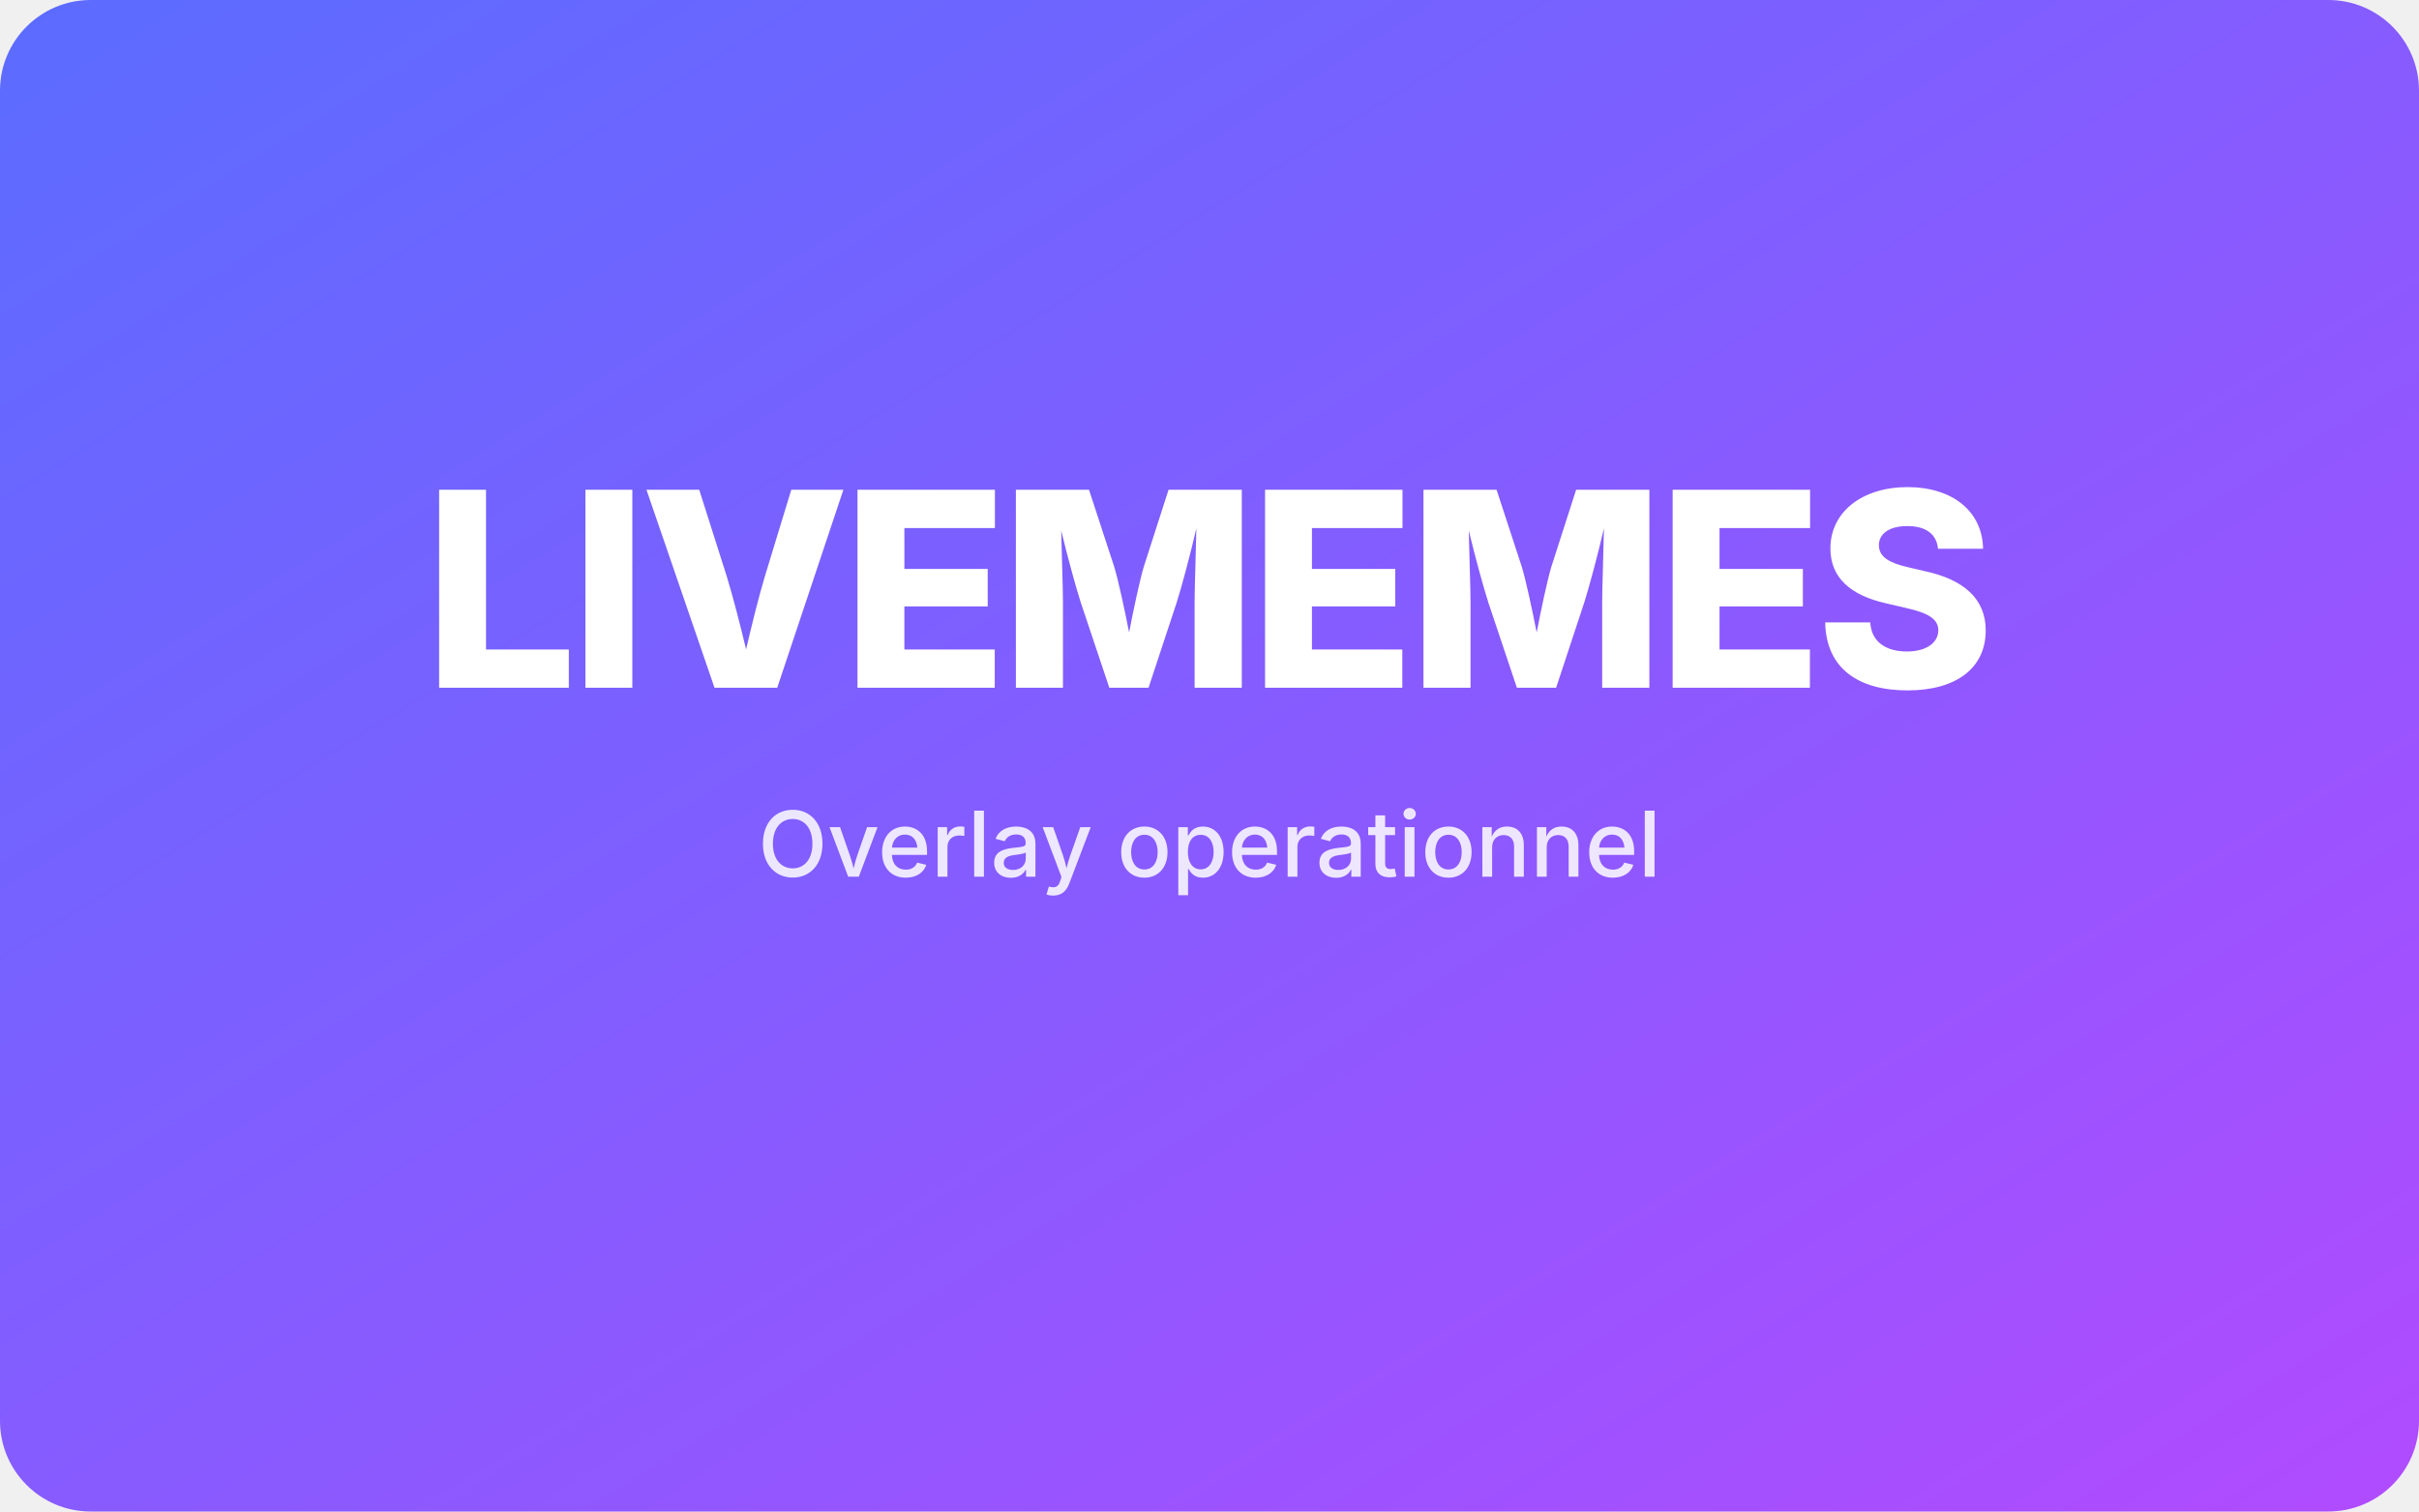
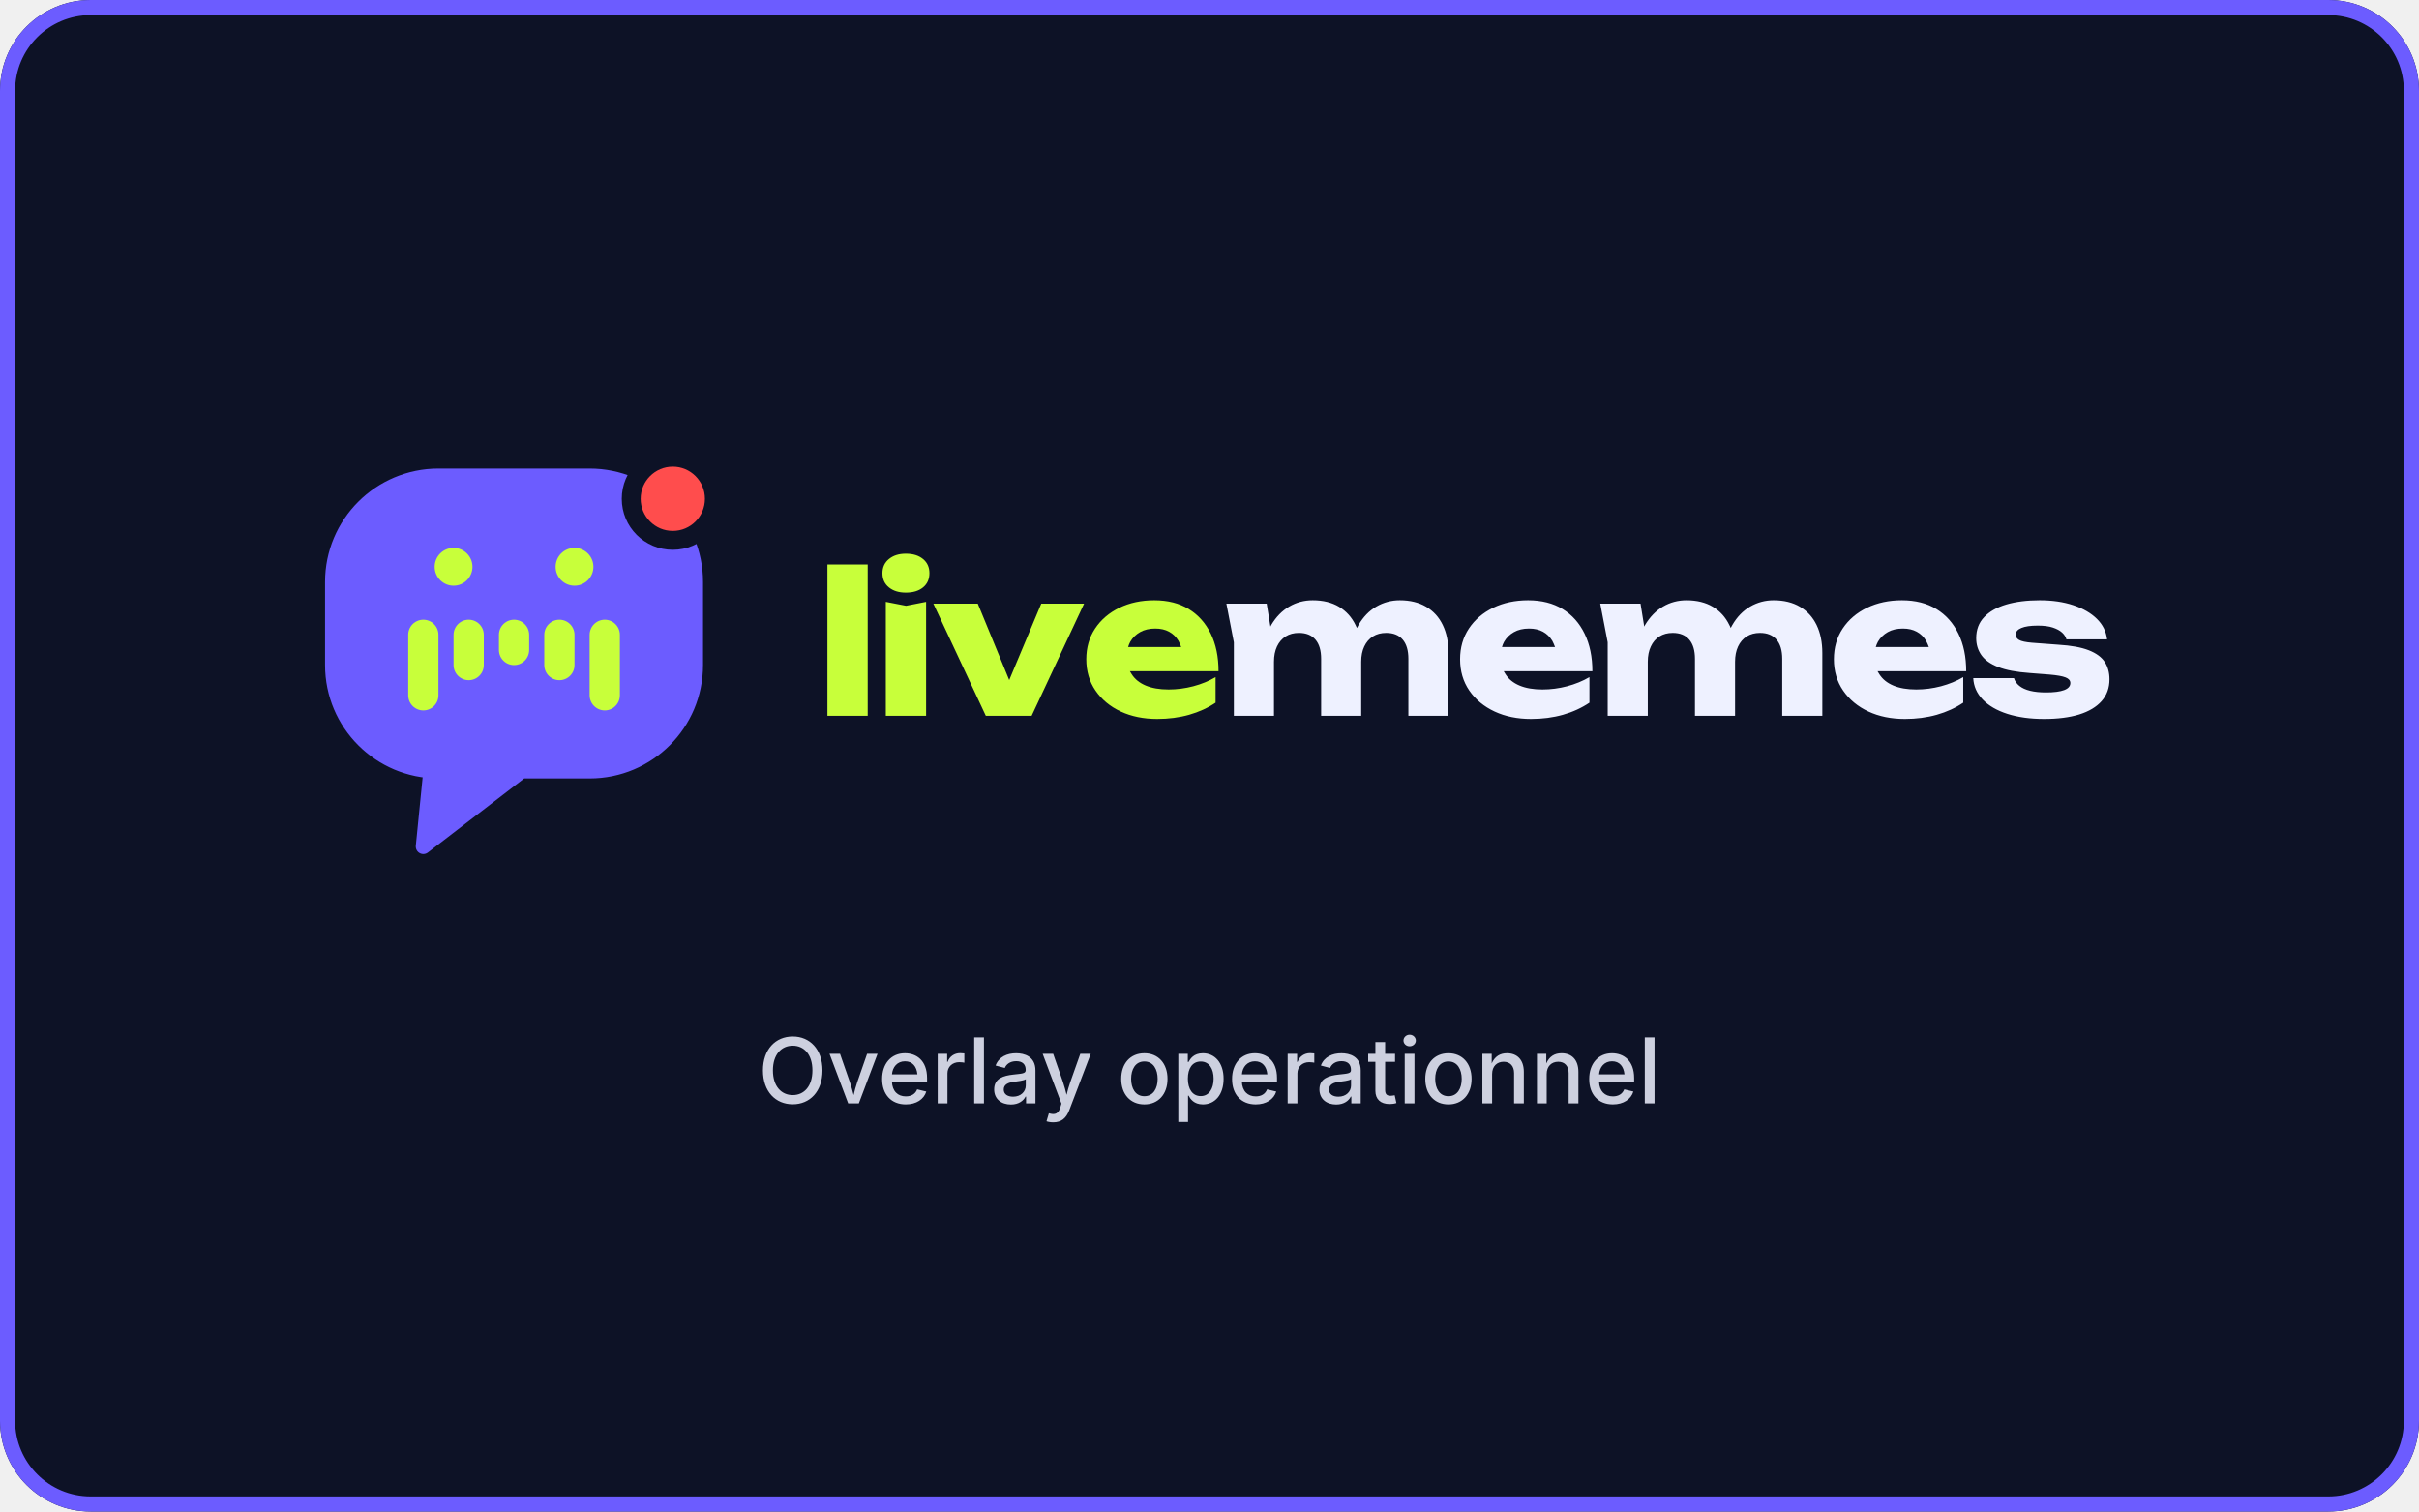
<svg xmlns="http://www.w3.org/2000/svg" width="640" height="400" viewBox="0 0 640 400" role="img" aria-label="Apercu LiveMemes">
-   <defs>
-     <linearGradient id="bg" x1="0" y1="0" x2="1" y2="1">
-       <stop offset="0" stop-color="#5b6cff" />
-       <stop offset="1" stop-color="#b14bff" />
-     </linearGradient>
-   </defs>
-   <rect width="640" height="400" rx="24" fill="url(#bg)" />
-   <g fill="#fff" font-family="system-ui, -apple-system, 'Segoe UI', sans-serif" text-anchor="middle">
-     <text x="320" y="182" font-size="72" font-weight="800" letter-spacing="-2">LIVEMEMES</text>
-     <text x="320" y="232" font-size="24" font-weight="500" opacity="0.85">Overlay operationnel</text>
+   <rect width="640" height="400" rx="24" fill="#0D1226" />
+   <rect x="2" y="2" width="636" height="396" rx="22" fill="none" stroke="#6C5CFF" stroke-width="4" />
+   <g transform="translate(76 112)">
+     <path d="M40 14 H80 A28 28 0 0 1 108 42 V64 A28 28 0 0 1 80 92 H62 L36 112 L38 92 H40 A28 28 0 0 1 12 64 V42 A28 28 0 0 1 40 14 Z" fill="#6C5CFF" stroke="#6C5CFF" stroke-width="4" stroke-linejoin="round" />
+     <circle cx="44" cy="38" r="5" fill="#C8FF3A" />
+     <circle cx="76" cy="38" r="5" fill="#C8FF3A" />
+     <path d="M36 56V72M48 56V64M60 56V60M72 56V64M84 56V72" fill="none" stroke="#C8FF3A" stroke-width="8" stroke-linecap="round" />
+     <circle cx="102" cy="20" r="11" fill="#FF4D4D" stroke="#0D1226" stroke-width="5" />
+     <path d="M142.91 37.39H153.57V77.43H142.91Z M158.36 47.27 163.71 48.31 169.02 47.27V77.43H158.36ZM163.66 44.83Q160.9 44.83 159.19 43.45Q157.47 42.07 157.47 39.68Q157.47 37.34 159.19 35.94Q160.9 34.53 163.66 34.53Q166.52 34.53 168.21 35.94Q169.9 37.34 169.9 39.68Q169.9 42.07 168.21 43.45Q166.52 44.83 163.66 44.83Z M191.01 67.97 199.49 47.74H210.82L196.94 77.43H184.82L170.94 47.74H182.69Z M230.17 78.26Q224.76 78.26 220.52 76.29Q216.28 74.31 213.84 70.75Q211.4 67.19 211.4 62.46Q211.4 57.83 213.74 54.32Q216.08 50.81 220.16 48.83Q224.24 46.86 229.39 46.86Q234.74 46.86 238.51 49.17Q242.28 51.48 244.34 55.7Q246.39 59.91 246.39 65.63H222.94Q223.15 66.04 223.41 66.41Q224.66 68.38 227.13 69.42Q229.6 70.46 233.18 70.46Q236.46 70.46 239.71 69.61Q242.96 68.75 245.61 67.19V73.95Q242.54 76.03 238.62 77.15Q234.69 78.26 230.17 78.26ZM222.47 59.23H236.51Q236.2 58.35 235.78 57.57Q234.85 56.01 233.31 55.18Q231.78 54.34 229.65 54.34Q227.31 54.34 225.64 55.28Q223.98 56.22 223.04 57.83Q222.68 58.5 222.47 59.23Z" fill="#C8FF3A" />
+     <path d="M248.47 47.74H259.13L260.12 53.82Q260.22 53.62 260.33 53.41Q262.25 50.18 265.09 48.52Q267.92 46.86 271.3 46.86Q275.41 46.86 278.27 48.57Q281.13 50.29 282.64 53.41Q282.84 53.77 283 54.19Q283.16 53.82 283.42 53.41Q285.29 50.18 288.15 48.52Q291.01 46.86 294.34 46.86Q298.44 46.86 301.33 48.57Q304.22 50.29 305.72 53.41Q307.23 56.53 307.23 60.79V77.43H296.62V62.35Q296.62 59.02 295.12 57.26Q293.61 55.49 290.75 55.49Q288.72 55.49 287.24 56.42Q285.76 57.36 284.95 59.08Q284.14 60.79 284.14 63.13V77.43H273.54V62.35Q273.54 59.02 272.03 57.26Q270.52 55.49 267.66 55.49Q265.63 55.49 264.15 56.42Q262.67 57.36 261.86 59.08Q261.06 60.79 261.06 63.13V77.43H250.45V57.98Z M329.07 78.26Q323.66 78.26 319.43 76.29Q315.19 74.31 312.74 70.75Q310.3 67.19 310.3 62.46Q310.3 57.83 312.64 54.32Q314.98 50.81 319.06 48.83Q323.14 46.86 328.29 46.86Q333.65 46.86 337.42 49.17Q341.19 51.48 343.24 55.7Q345.3 59.91 345.3 65.63H321.84Q322.05 66.04 322.31 66.41Q323.56 68.38 326.03 69.42Q328.5 70.46 332.09 70.46Q335.36 70.46 338.61 69.61Q341.86 68.75 344.52 67.19V73.95Q341.45 76.03 337.52 77.15Q333.6 78.26 329.07 78.26ZM321.38 59.23H335.42Q335.1 58.35 334.69 57.57Q333.75 56.01 332.22 55.18Q330.68 54.34 328.55 54.34Q326.21 54.34 324.55 55.28Q322.88 56.22 321.95 57.83Q321.58 58.5 321.38 59.23Z M347.38 47.74H358.04L359.02 53.82Q359.13 53.62 359.23 53.41Q361.16 50.18 363.99 48.52Q366.82 46.86 370.2 46.86Q374.31 46.86 377.17 48.57Q380.03 50.29 381.54 53.41Q381.75 53.77 381.9 54.19Q382.06 53.82 382.32 53.41Q384.19 50.18 387.05 48.52Q389.91 46.86 393.24 46.86Q397.35 46.86 400.23 48.57Q403.12 50.29 404.63 53.41Q406.14 56.53 406.14 60.79V77.43H395.53V62.35Q395.53 59.02 394.02 57.26Q392.51 55.49 389.65 55.49Q387.62 55.49 386.14 56.42Q384.66 57.36 383.85 59.08Q383.05 60.79 383.05 63.13V77.43H372.44V62.35Q372.44 59.02 370.93 57.26Q369.42 55.49 366.56 55.49Q364.54 55.49 363.05 56.42Q361.57 57.36 360.77 59.08Q359.96 60.79 359.96 63.13V77.43H349.35V57.98Z M427.98 78.26Q422.57 78.26 418.33 76.29Q414.09 74.31 411.65 70.75Q409.2 67.19 409.2 62.46Q409.2 57.83 411.54 54.32Q413.88 50.81 417.97 48.83Q422.05 46.86 427.2 46.86Q432.55 46.86 436.32 49.17Q440.09 51.48 442.15 55.7Q444.2 59.91 444.2 65.63H420.75Q420.96 66.04 421.22 66.41Q422.46 68.38 424.93 69.42Q427.4 70.46 430.99 70.46Q434.27 70.46 437.52 69.61Q440.77 68.75 443.42 67.19V73.95Q440.35 76.03 436.43 77.15Q432.5 78.26 427.98 78.26ZM420.28 59.23H434.32Q434.01 58.35 433.59 57.57Q432.66 56.01 431.12 55.18Q429.59 54.34 427.46 54.34Q425.12 54.34 423.45 55.28Q421.79 56.22 420.85 57.83Q420.49 58.5 420.28 59.23Z M482.11 67.76Q482.11 71.19 480.03 73.53Q477.95 75.87 474.1 77.07Q470.25 78.26 464.84 78.26Q459.28 78.26 455.09 76.91Q450.91 75.56 448.57 73.12Q446.23 70.67 446.07 67.45H456.84Q457.2 68.64 458.27 69.5Q459.33 70.36 461.1 70.8Q462.87 71.24 465.31 71.24Q468.48 71.24 470.12 70.62Q471.76 70 471.76 68.75Q471.76 67.76 470.51 67.27Q469.26 66.77 466.25 66.51L461 66.1Q455.74 65.73 452.65 64.51Q449.56 63.29 448.2 61.34Q446.85 59.39 446.85 56.89Q446.85 53.51 448.96 51.3Q451.06 49.09 454.83 47.97Q458.6 46.86 463.65 46.86Q468.64 46.86 472.54 48.16Q476.44 49.46 478.78 51.77Q481.12 54.08 481.48 57.2H470.72Q470.46 56.22 469.58 55.41Q468.69 54.6 467.13 54.08Q465.57 53.56 463.13 53.56Q460.27 53.56 458.79 54.19Q457.3 54.81 457.3 55.96Q457.3 56.84 458.21 57.36Q459.12 57.88 461.62 58.09L468.54 58.61Q473.68 58.92 476.65 60.09Q479.61 61.26 480.86 63.18Q482.11 65.11 482.11 67.76Z" fill="#EEF1FF" />
  </g>
+   <text x="320" y="292" fill="#EEF1FF" opacity="0.85" font-family="system-ui, -apple-system, 'Segoe UI', sans-serif" font-size="24" font-weight="500" text-anchor="middle">Overlay operationnel</text>
</svg>
